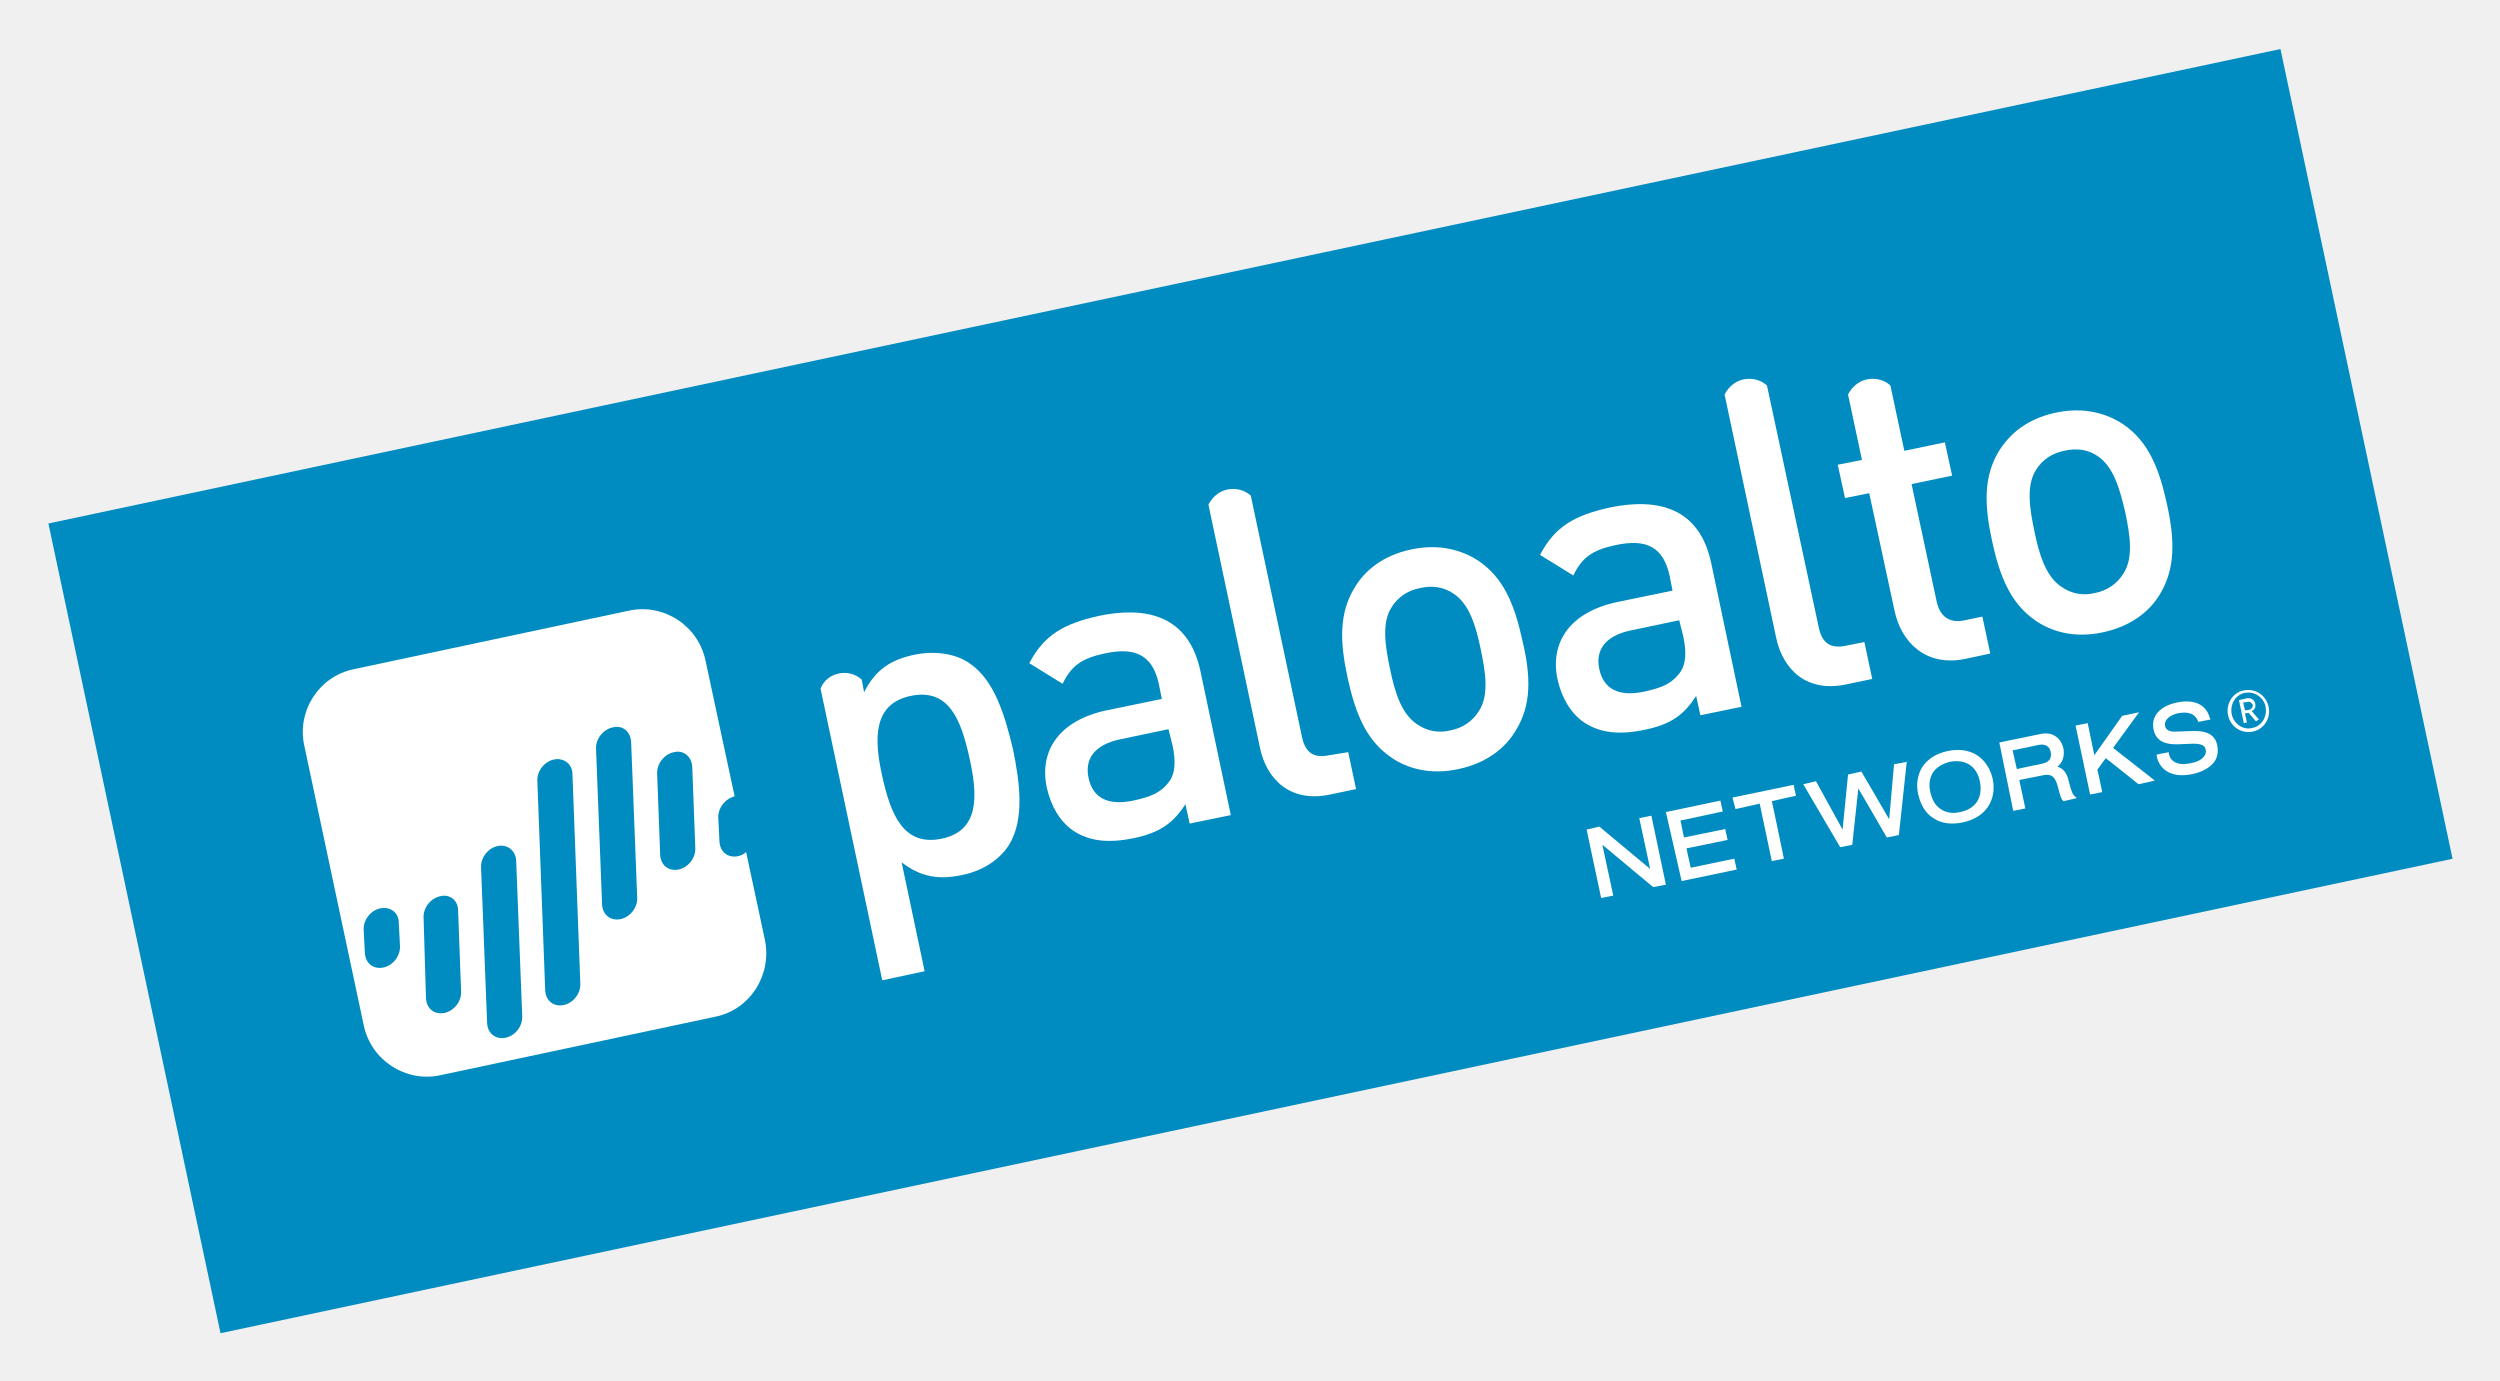
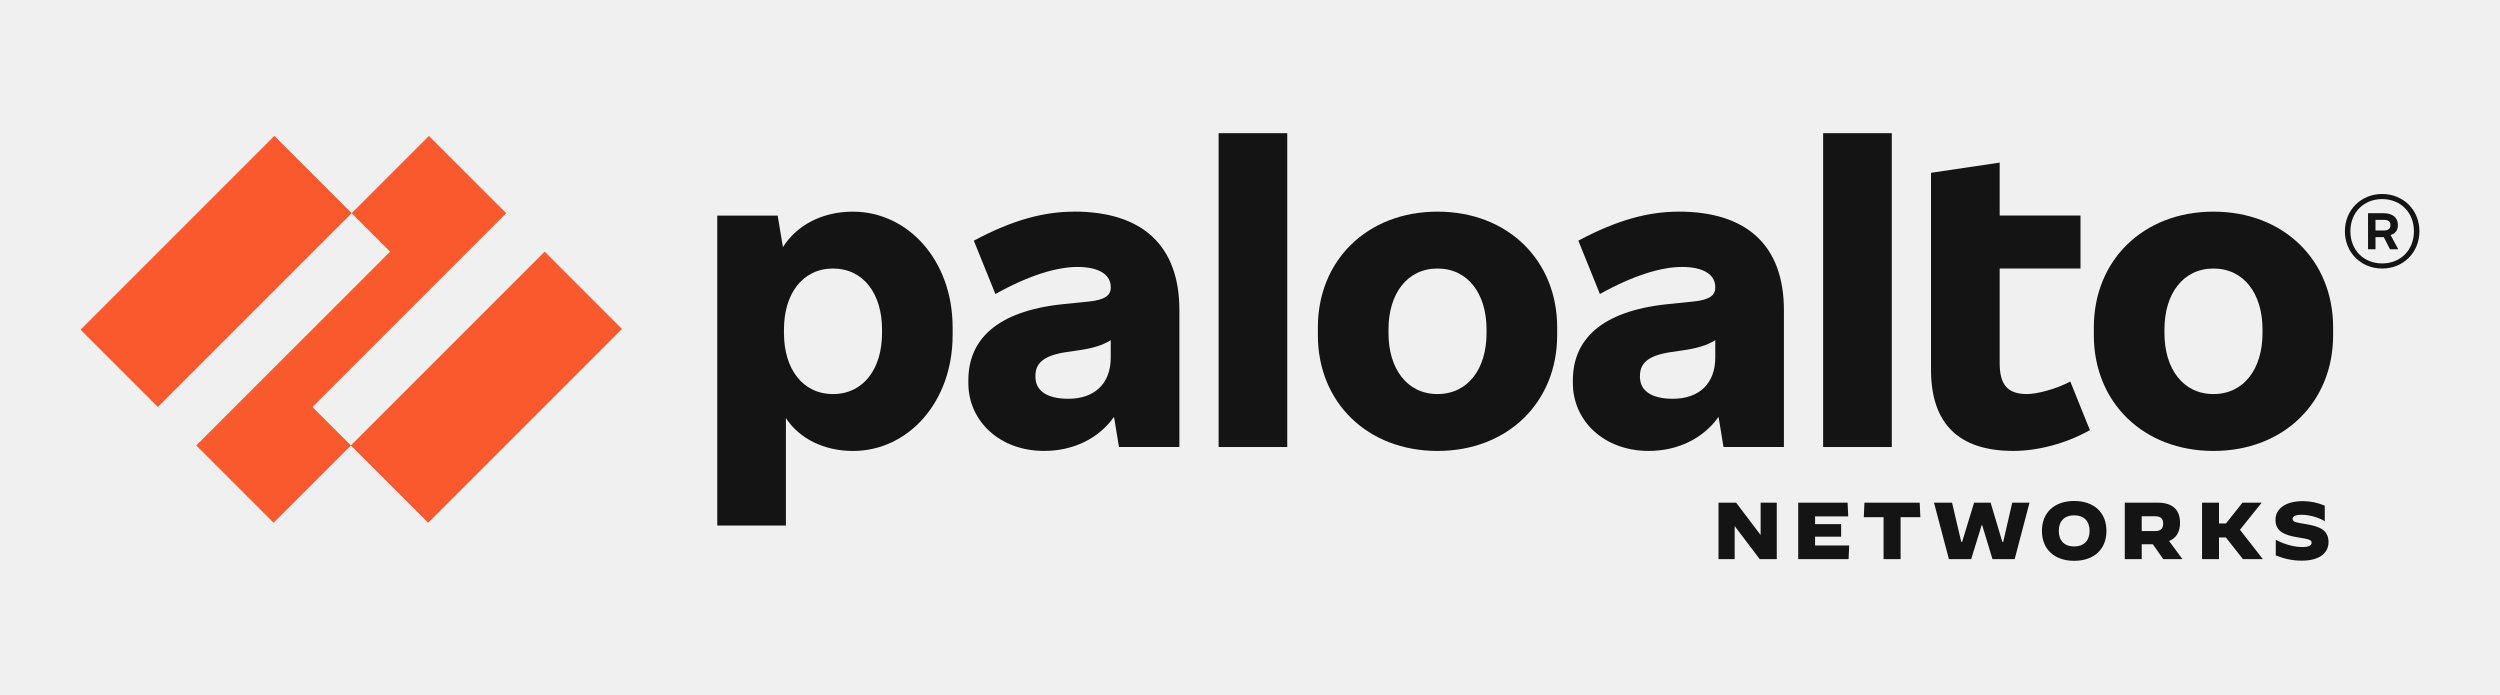
- <svg xmlns="http://www.w3.org/2000/svg" role="img" viewBox="-6.70 8.30 413.14 228.14">
-   <style>svg {enable-background:new 0 0 400 245}</style>
-   <style>.st1{fill:#fff}</style>
-   <g id="XMLID_139_">
-     <path id="XMLID_184_" fill="#008cc1" d="M11.4 54.1h377.1v136.8H11.4z" transform="rotate(-12 200.012 122.507)" />
-     <path id="XMLID_183_" d="M257.9 156.7l2-.4s-1.6-7.5-1.8-8.4c.7.6 8.4 7 8.4 7l2.1-.4-2.4-11.4-2 .4s1.6 7.5 1.8 8.4c-.7-.6-8.4-7-8.4-7l-2.1.5 2.4 11.3z" class="st1" />
-     <path id="XMLID_182_" d="M271.2 153.9l9.1-1.9-.4-1.8s-6.8 1.4-7.2 1.5l-.7-3.2 6.8-1.4-.4-1.8-6.8 1.4c-.1-.3-.5-2.5-.6-2.8.4-.1 7-1.5 7-1.5l-.4-1.8-9 1.9 2.6 11.4z" class="st1" />
-     <path id="XMLID_181_" d="M280.1 142s3.7-.8 4-.9c.1.4 2 9.5 2 9.5l2-.4s-1.9-9.2-2-9.5c.3-.1 4-.9 4-.9l-.4-1.8-10.1 2.1.5 1.9z" class="st1" />
-     <path id="XMLID_180_" d="M297.4 148.3l2-.4s.9-8.3 1-9.3c.5.8 4.7 8.1 4.7 8.1l2-.4 1.3-12.1-2.1.4s-.7 8.1-.8 9.1c-.5-.9-4.6-7.9-4.6-7.9l-2.2.5s-.8 8.1-.9 9.1c-.5-.9-4.4-8-4.4-8l-2.1.5 6.1 10.4z" class="st1" />
-     <path id="XMLID_177_" d="M315.2 132.4c-1.9.4-3.3 1.3-4.2 2.6-.8 1.3-1.1 2.9-.7 4.6.4 1.7 1.2 3.1 2.5 3.9 1.3.9 3 1.1 4.9.7 4.5-1 5.5-4.5 4.9-7.2-.6-2.7-2.9-5.5-7.4-4.6M314 142c-.9-.6-1.4-1.5-1.7-2.8-.3-1.3-.1-2.3.4-3.2.6-.9 1.6-1.5 2.8-1.8 2.6-.5 4.5.7 5 3.3.5 2.6-.7 4.5-3.3 5-1.2.3-2.3.1-3.2-.5" class="st1" />
-     <path id="XMLID_174_" d="M326 142.3l2-.4s-.9-4.3-1-4.7l4-.8c1.1-.2 1.9 0 2.4 2l.1.4c.3 1.1.4 1.5.7 1.8l.1.1 2.2-.5-.3-.3c-.4-.3-.6-.8-1.1-2.8-.3-1.2-1-1.9-1.8-2.1.9-.7 1.2-1.8 1-3-.3-1.4-1.5-2.9-3.8-2.4l-6.8 1.4 2.3 11.3zm-.1-10c.4-.1 4.3-.9 4.3-.9 1.1-.2 1.8.2 2 1.2.1.6.1 1.6-1.4 1.9 0 0-3.9.8-4.2.9-.1-.3-.6-2.7-.7-3.1" class="st1" />
-     <path id="XMLID_173_" d="M338.7 139.6l2-.4s-.7-3.5-.8-3.7c.1-.1 1.2-1.7 1.4-1.9.3.2 5.4 4.3 5.4 4.3l2.7-.6s-6.6-5.2-6.9-5.4c.2-.3 4.3-5.9 4.3-5.9l-2.8.6s-4.1 5.8-4.6 6.5l-1.1-5.3-2 .4 2.4 11.4z" class="st1" />
-     <path id="XMLID_172_" d="M349.2 128.9c.5 2.5 3.1 2.4 4 2.4l2.5-.1c1.4 0 2 .3 2.1 1 .1.4 0 .7-.2 1-.4.6-1.1 1-2.2 1.2-1.2.3-3.3.4-3.7-1.6v-.2l-2 .4v.2c.2 1.1.8 2 1.6 2.5 1.3.9 3.1.8 4.4.5 1-.2 2.7-.8 3.6-2.1.5-.8.6-1.7.4-2.7-.5-2.4-3.1-2.3-4-2.3l-2.7.1c-1.5.1-1.8-.5-1.9-.9-.1-.4 0-.7.2-1 .3-.5 1-.9 1.8-1.1 2.4-.5 3.1.5 3.4 1.2l.1.2 2-.4-.1-.2c-.6-2.3-2.6-3.2-5.5-2.6-2.8.6-4.3 2.3-3.8 4.5" class="st1" />
-     <path id="XMLID_169_" d="M153.5 117.9c-2.3-1.6-5.7-2.1-9.1-1.4-3.8.8-6.4 2.4-8.3 6.2l-.4-2.1c-1-.9-2.4-1.3-3.8-1-1.4.3-2.5 1.2-3 2.5l10.2 48.2 7-1.5-3.8-18c3.2 2.5 6.3 2.9 10 2.1 3.5-.7 6.2-2.6 7.7-4.9 2.7-4.3 1.8-10.5.7-15.9-1.3-5.4-3-11.4-7.2-14.2m-4.6 29c-6.3 1.3-8.4-4-9.8-10.3s-1.5-12 4.7-13.3c6.3-1.3 8.3 3.9 9.7 10.2 1.4 6.3 1.7 12.1-4.6 13.4" class="st1" />
-     <path id="XMLID_166_" d="M189.9 144.4l-.7-3.2c-2 3.1-4.2 4.7-8.5 5.6s-7.4.5-10-1.2c-2.2-1.5-3.7-4-4.4-7.1-1.3-6 1.9-11.1 9.8-12.8l9.2-1.9-.5-2.5c-1-4.5-3.6-6.2-9-5-3.8.8-5.5 2.1-6.9 5l-5.5-3.4c2.4-4.6 5.6-6.5 11.4-7.8 9.5-2 15.2 1.1 16.9 9.2l5 23.7-6.8 1.4zm-3.5-15.6l-8.1 1.7c-4.1.9-5.8 3.2-5.1 6.4.7 3.2 3.1 4.6 7.4 3.7 2.7-.6 4.6-1.2 6.1-3.4.8-1.3.9-3.1.4-5.6l-.7-2.8z" class="st1" />
-     <path id="XMLID_165_" d="M213 133.1c-2.8.6-4.1-.6-4.6-3.3L200 90.2c-1-.9-2.4-1.3-3.9-1-1.4.3-2.5 1.3-3.1 2.5l8.5 40.1c1.1 5.3 5 9.2 11.6 7.8l4.3-.9-1.3-6.1-3.1.5z" class="st1" />
-     <path id="XMLID_162_" d="M243.8 129c-1.7 2.9-4.8 5.4-9.5 6.4s-8.5-.1-11.2-2c-4-2.8-5.8-7.1-7.1-13.1-1.3-6-1.4-10.6 1.1-14.8 1.7-2.9 4.7-5.4 9.4-6.4s8.5.1 11.3 2c4 2.8 5.8 7.1 7.1 13.1 1.4 5.9 1.5 10.6-1.1 14.8m-10.3-22.6c-1.6-1.1-3.5-1.4-5.6-.9-2 .4-3.6 1.5-4.6 3.1-1.7 2.6-1.1 6.4-.3 10.2.8 3.9 1.9 7.5 4.5 9.2 1.6 1.1 3.5 1.5 5.5 1 2.1-.4 3.7-1.6 4.7-3.2 1.7-2.6 1.1-6.4.3-10.2-.8-3.9-1.9-7.5-4.5-9.2" class="st1" />
-     <path id="XMLID_161_" d="M298.4 115c-2.8.6-4.1-.6-4.6-3.3L285.3 72c-1-.9-2.4-1.3-3.9-1-1.4.3-2.5 1.3-3.1 2.5l8.5 40.1c1.1 5.3 5 9.2 11.6 7.8l4.3-.9-1.3-6.1-3 .6z" class="st1" />
-     <path id="XMLID_158_" d="M274.3 126.5l-.7-3.2c-2 3.1-4.1 4.7-8.5 5.6-4.3.9-7.4.5-10-1.2-2.2-1.5-3.7-4-4.4-7.1-1.3-6 1.9-11.1 9.8-12.8l9.2-1.9-.5-2.5c-1-4.5-3.6-6.2-9-5-3.8.8-5.5 2.1-6.9 5l-5.5-3.4c2.4-4.6 5.6-6.5 11.4-7.8 9.5-2 15.2 1.1 16.9 9.2l5 23.7-6.8 1.4zm-3.5-15.7l-8.1 1.7c-4.1.9-5.8 3.2-5.1 6.4.7 3.2 3.1 4.6 7.4 3.7 2.7-.6 4.6-1.2 6.1-3.4.8-1.3.9-3.1.4-5.6l-.7-2.8z" class="st1" />
-     <path id="XMLID_157_" d="M315.9 86.9l-1.2-5.5-6.7 1.4-2.3-10.8c-1-.9-2.4-1.3-3.9-1-1.4.3-2.5 1.3-3.1 2.5l2.3 10.8-4 .8 1.2 5.5 4-.8 4.2 19.5c1.1 5.1 5.1 9.2 11.6 7.9l4.2-.9-1.3-6.1-2.9.6c-2.6.6-4.2-.7-4.7-3.3l-4.1-19.2 6.7-1.4z" class="st1" />
-     <path id="XMLID_154_" d="M350.3 106.4c-1.7 2.9-4.8 5.4-9.5 6.4s-8.5-.1-11.2-2c-4-2.8-5.8-7.1-7.1-13.1-1.3-6-1.4-10.6 1.1-14.8 1.8-2.9 4.7-5.4 9.4-6.4s8.5.1 11.3 2c4 2.8 5.8 7.1 7.1 13.1 1.3 5.9 1.4 10.6-1.1 14.8M340 83.7c-1.6-1.1-3.5-1.4-5.6-.9-2 .4-3.6 1.5-4.6 3.1-1.7 2.6-1.1 6.4-.3 10.2.8 3.9 1.9 7.5 4.5 9.2 1.6 1.1 3.5 1.5 5.5 1 2.1-.4 3.7-1.6 4.7-3.2 1.7-2.6 1.1-6.4.3-10.2-.9-3.8-1.9-7.4-4.5-9.2" class="st1" />
-     <path id="XMLID_149_" d="M365.6 129.2c-1.9.4-3.7-.8-4.1-2.7-.4-1.9.8-3.8 2.6-4.1 1.9-.4 3.7.8 4.1 2.7.4 1.8-.7 3.7-2.6 4.1m-1.3-6.4c-1.6.3-2.5 1.9-2.2 3.5.3 1.6 1.9 2.7 3.4 2.3 1.6-.3 2.5-1.9 2.2-3.5-.3-1.6-1.9-2.6-3.4-2.3m1.8 4.7l-1.2-1.4-.6.1.3 1.5-.5.1-.8-3.8 1.3-.3c.6-.1 1.3.2 1.4.9.1.6-.1 1-.6 1.2l1.2 1.4-.5.3zm-1.4-3.2l-.7.1.3 1.3.7-.1c.4-.1.6-.4.6-.8-.2-.4-.5-.6-.9-.5" class="st1" />
-     <g id="XMLID_140_">
-       <path id="XMLID_141_" d="M112 143.5c-.1-1.6 1.1-3.2 2.7-3.6l-4.8-22.4c-1.2-5.8-6.9-9.5-12.6-8.3l-45.6 9.7c-5.7 1.2-9.4 6.9-8.1 12.7l9.8 46.1c1.2 5.8 6.9 9.5 12.6 8.3l45.6-9.7c5.7-1.2 9.3-6.9 8.1-12.7l-3.1-14.5c-.4.4-.9.6-1.4.7-1.6.3-2.9-.7-3-2.4l-.2-3.9m-52.8 17.3l.2 3.8c.1 1.7-1.2 3.3-2.8 3.6-1.6.3-2.9-.7-3-2.4l-.2-3.8c-.1-1.7 1.2-3.3 2.8-3.6 1.6-.3 3 .7 3 2.4m9.8-2.1l.5 13.4c.1 1.7-1.2 3.3-2.8 3.6-1.6.3-2.9-.7-3-2.4l-.4-13.3c-.1-1.7 1.2-3.3 2.8-3.6 1.5-.4 2.9.7 2.9 2.3m9.6-8.2l1 25.7c.1 1.7-1.2 3.3-2.8 3.6-1.6.3-2.9-.7-3-2.4l-1-25.7c-.1-1.7 1.2-3.3 2.8-3.6 1.6-.3 2.9.8 3 2.4m9.3-14.3l1.3 34.6c.1 1.7-1.2 3.3-2.8 3.6-1.6.3-2.9-.7-3-2.4l-1.3-34.6c-.1-1.7 1.2-3.3 2.8-3.6 1.6-.3 3 .8 3 2.4m9.7-5.3l1 25.7c.1 1.7-1.2 3.3-2.8 3.6-1.6.3-2.9-.7-3-2.4l-1-25.7c-.1-1.7 1.2-3.3 2.8-3.6 1.6-.4 2.9.7 3 2.4m10.1 4.1l.5 13.4c.1 1.7-1.2 3.3-2.8 3.6-1.6.3-2.9-.7-3-2.4l-.5-13.4c-.1-1.7 1.2-3.3 2.8-3.6 1.5-.4 2.9.7 3 2.4" class="st1" />
+ <svg xmlns="http://www.w3.org/2000/svg" id="Layer_1" data-name="Layer 1" viewBox="0 0 1122.87 311.72">
+   <defs>
+     <style>
+       .cls-1 {
+         fill: #fa582d;
+       }
+ 
+       .cls-1, .cls-2 {
+         stroke-width: 0px;
+       }
+ 
+       .cls-2 {
+         fill: #141414;
+       }
+     </style>
+   </defs>
+   <g id="Parent_Logo_RGB" data-name="Parent Logo RGB">
+     <g>
+       <path class="cls-2" d="m482.5,95.06c-13.57,0-27.66,3.7-45.11,13.04l9.69,23.96c15.15-8.46,27.66-12.16,36.83-12.16,10.39,0,14.98,3.88,14.98,8.99v.35c0,3.52-2.82,5.46-9.69,6.17l-11.98,1.23c-29.95,3.17-42.29,16.21-42.29,34.18v1.23c0,17.09,14.1,30.48,34.01,30.48,13.11,0,24.5-5.53,31.42-15.31l2.23,13.54h27.13v-61.49c0-29.07-16.74-44.23-47.22-44.23h0Zm-2.64,84.05c-10.04,0-14.8-3.88-14.8-9.87v-.35c0-5.29,3-9.16,13.92-10.75l4.76-.7c6.95-.97,11.23-2.25,15.15-4.63v7.8c0,11.81-7.4,18.5-19.03,18.5h0Z" />
+       <polygon class="cls-1" points="227.36 95.76 192.65 61.05 157.94 95.76 175.21 113.03 88.17 200.07 122.88 234.78 157.59 200.07 140.32 182.81 227.36 95.76" />
+       <rect class="cls-1" x="35.52" y="97.38" width="123.1" height="49.09" transform="translate(-57.79 104.34) rotate(-45)" />
+       <rect class="cls-1" x="156.92" y="149.36" width="123.1" height="49.09" transform="translate(-58.98 205.42) rotate(-45)" />
+       <rect class="cls-2" x="547.34" y="59.82" width="30.83" height="140.96" />
+       <path class="cls-2" d="m383.12,95.06c-14.02,0-25.27,6.2-31.47,15.92l-2.36-14.15h-27.13v139.2h30.83v-48.25c5.87,9.05,16.97,14.77,30.13,14.77,24.67,0,44.75-21.85,44.75-51.98v-3.52c0-30.13-20.09-51.98-44.75-51.98h0Zm13.04,54.62c0,15.86-8.28,27.31-22.02,27.31s-22.02-11.45-22.02-27.31v-1.76c0-15.86,8.28-27.31,22.02-27.31s22.02,11.45,22.02,27.31v1.76Z" />
+       <path class="cls-2" d="m994.18,95.06c-31.54,0-53.74,21.85-53.74,51.98v3.52c0,30.13,22.2,51.98,53.74,51.98s53.74-21.85,53.74-51.98v-3.52c0-30.13-22.2-51.98-53.74-51.98h0Zm22.02,54.62c0,15.86-8.28,27.31-22.02,27.31s-22.02-11.45-22.02-27.31v-1.76c0-15.86,8.28-27.31,22.02-27.31s22.02,11.45,22.02,27.31v1.76Z" />
+       <path class="cls-2" d="m1076.99,101.4v-.53c0-3-2.29-5.11-6.34-5.11h-7.05v16.21h3.35v-5.46h3.72l2.8,5.46h3.7l-3.44-6.41c2.1-.63,3.27-2.2,3.27-4.16h0Zm-10.04-2.64h3.7c2.11,0,3,.7,3,2.29v.18c0,1.41-.88,2.29-3,2.29h-3.7v-4.76Z" />
+       <path class="cls-2" d="m1069.94,87.13c-9.51,0-16.74,7.22-16.74,16.74s7.22,16.74,16.74,16.74,16.74-7.22,16.74-16.74-7.22-16.74-16.74-16.74h0Zm0,31.19c-8.28,0-14.27-5.99-14.27-14.45s5.99-14.45,14.27-14.45,14.27,5.99,14.27,14.45-5.99,14.45-14.27,14.45h0Z" />
+       <rect class="cls-2" x="818.86" y="59.82" width="30.83" height="140.96" />
+       <path class="cls-2" d="m910.48,176.99c-8.99,0-12.33-4.41-12.33-13.92v-42.46h36.3v-23.79h-36.3v-23.79l-30.84,4.58v88.45c0,24.14,12.34,36.47,37,36.47,10.92,0,23.79-3.35,34.36-9.34l-8.81-21.85c-6.17,3.35-14.8,5.64-19.38,5.64h0Z" />
+       <path class="cls-2" d="m754.02,95.06c-13.57,0-27.66,3.7-45.11,13.04l9.69,23.96c15.15-8.46,27.66-12.16,36.83-12.16,10.39,0,14.98,3.88,14.98,8.99v.35c0,3.52-2.82,5.46-9.69,6.17l-11.98,1.23c-29.95,3.17-42.29,16.21-42.29,34.18v1.23c0,17.09,14.1,30.48,34.01,30.48,13.11,0,24.5-5.53,31.42-15.3l2.23,13.54h27.13v-61.49c0-29.07-16.74-44.23-47.22-44.23h0Zm-2.64,84.05c-10.04,0-14.8-3.88-14.8-9.87v-.35c0-5.29,2.99-9.16,13.92-10.75l4.76-.7c6.95-.97,11.23-2.25,15.15-4.63v7.8c0,11.81-7.4,18.5-19.03,18.5h0Z" />
+       <path class="cls-2" d="m645.66,95.06c-31.54,0-53.74,21.85-53.74,51.98v3.52c0,30.13,22.2,51.98,53.74,51.98s53.74-21.85,53.74-51.98v-3.52c0-30.13-22.2-51.98-53.74-51.98h0Zm22.02,54.62c0,15.86-8.28,27.31-22.02,27.31s-22.02-11.45-22.02-27.31v-1.76c0-15.86,8.28-27.31,22.02-27.31s22.02,11.45,22.02,27.31v1.76Z" />
+       <polygon class="cls-2" points="771.87 225.77 779.77 225.77 790.67 240.16 790.78 240.16 790.78 225.77 798.03 225.77 798.03 251.14 790.38 251.14 779.22 236.39 779.12 236.39 779.12 251.14 771.87 251.14 771.87 225.77" />
+       <polygon class="cls-2" points="807.67 225.77 829.84 225.77 830.13 231.93 815.24 231.93 815.24 235.41 826.94 235.41 826.94 241.03 815.24 241.03 815.24 244.98 830.57 244.98 830.28 251.14 807.67 251.14 807.67 225.77" />
+       <polygon class="cls-2" points="846 232.29 837.12 232.29 837.41 225.77 862.23 225.77 862.52 232.29 853.65 232.29 853.65 251.14 846 251.14 846 232.29" />
+       <polygon class="cls-2" points="868.65 225.77 876.76 225.77 880.89 243.38 881.29 243.38 886.66 225.77 894.08 225.77 899.34 243.38 899.74 243.38 903.79 225.77 911.55 225.77 904.88 251.14 894.92 251.14 890.28 235.85 890.06 235.85 885.35 251.14 875.35 251.14 868.65 225.77" />
+       <path class="cls-2" d="m917.13,238.45c0-8.26,5.62-13.44,14.49-13.44s14.49,5.18,14.49,13.44-5.62,13.44-14.49,13.44-14.49-5.18-14.49-13.44h0Zm21.41,0c0-4.38-2.54-6.99-6.92-6.99s-6.92,2.61-6.92,6.99,2.54,6.99,6.88,6.99,6.96-2.61,6.96-6.99h0Z" />
+       <path class="cls-2" d="m954.34,225.77h14.78c6.74,0,10.04,3.19,10.04,9.09,0,4.06-1.67,6.81-4.93,8.12l6.01,8.15h-8.62l-4.67-6.67h-5v6.67h-7.61v-25.37Zm13.81,12.75c2.54,0,3.44-1.41,3.44-3.33s-.91-3.3-3.44-3.3h-6.2v6.63h6.2Z" />
+       <polygon class="cls-2" points="989.05 225.77 996.66 225.77 996.66 235.12 999.77 235.12 1007.2 225.77 1015.75 225.77 1015.79 225.81 1006.08 237.95 1016.33 251.1 1016.3 251.14 1007.42 251.14 999.74 241.39 996.66 241.39 996.66 251.14 989.05 251.14 989.05 225.77" />
+       <path class="cls-2" d="m1022.16,249.47v-6.96h.04c4.24,2.14,8.37,3.19,11.96,3.19,2.72,0,4.09-.65,4.09-1.92s-.91-1.59-6.34-2.46c-5.94-.94-9.89-2.72-9.89-7.83,0-4.75,4.17-8.41,12.32-8.41,3.26,0,6.67.69,9.82,2.03v6.89l-.04.04c-3.01-1.74-7.07-2.83-10.33-2.83-2.9,0-4.06.69-4.06,1.85,0,1.49,1.78,1.63,6.23,2.39,5.94,1.01,9.89,2.68,9.89,8.04,0,4.17-3.12,8.33-12.07,8.33-4.42,0-7.93-.91-11.63-2.36h0Z" />
    </g>
  </g>
</svg>
